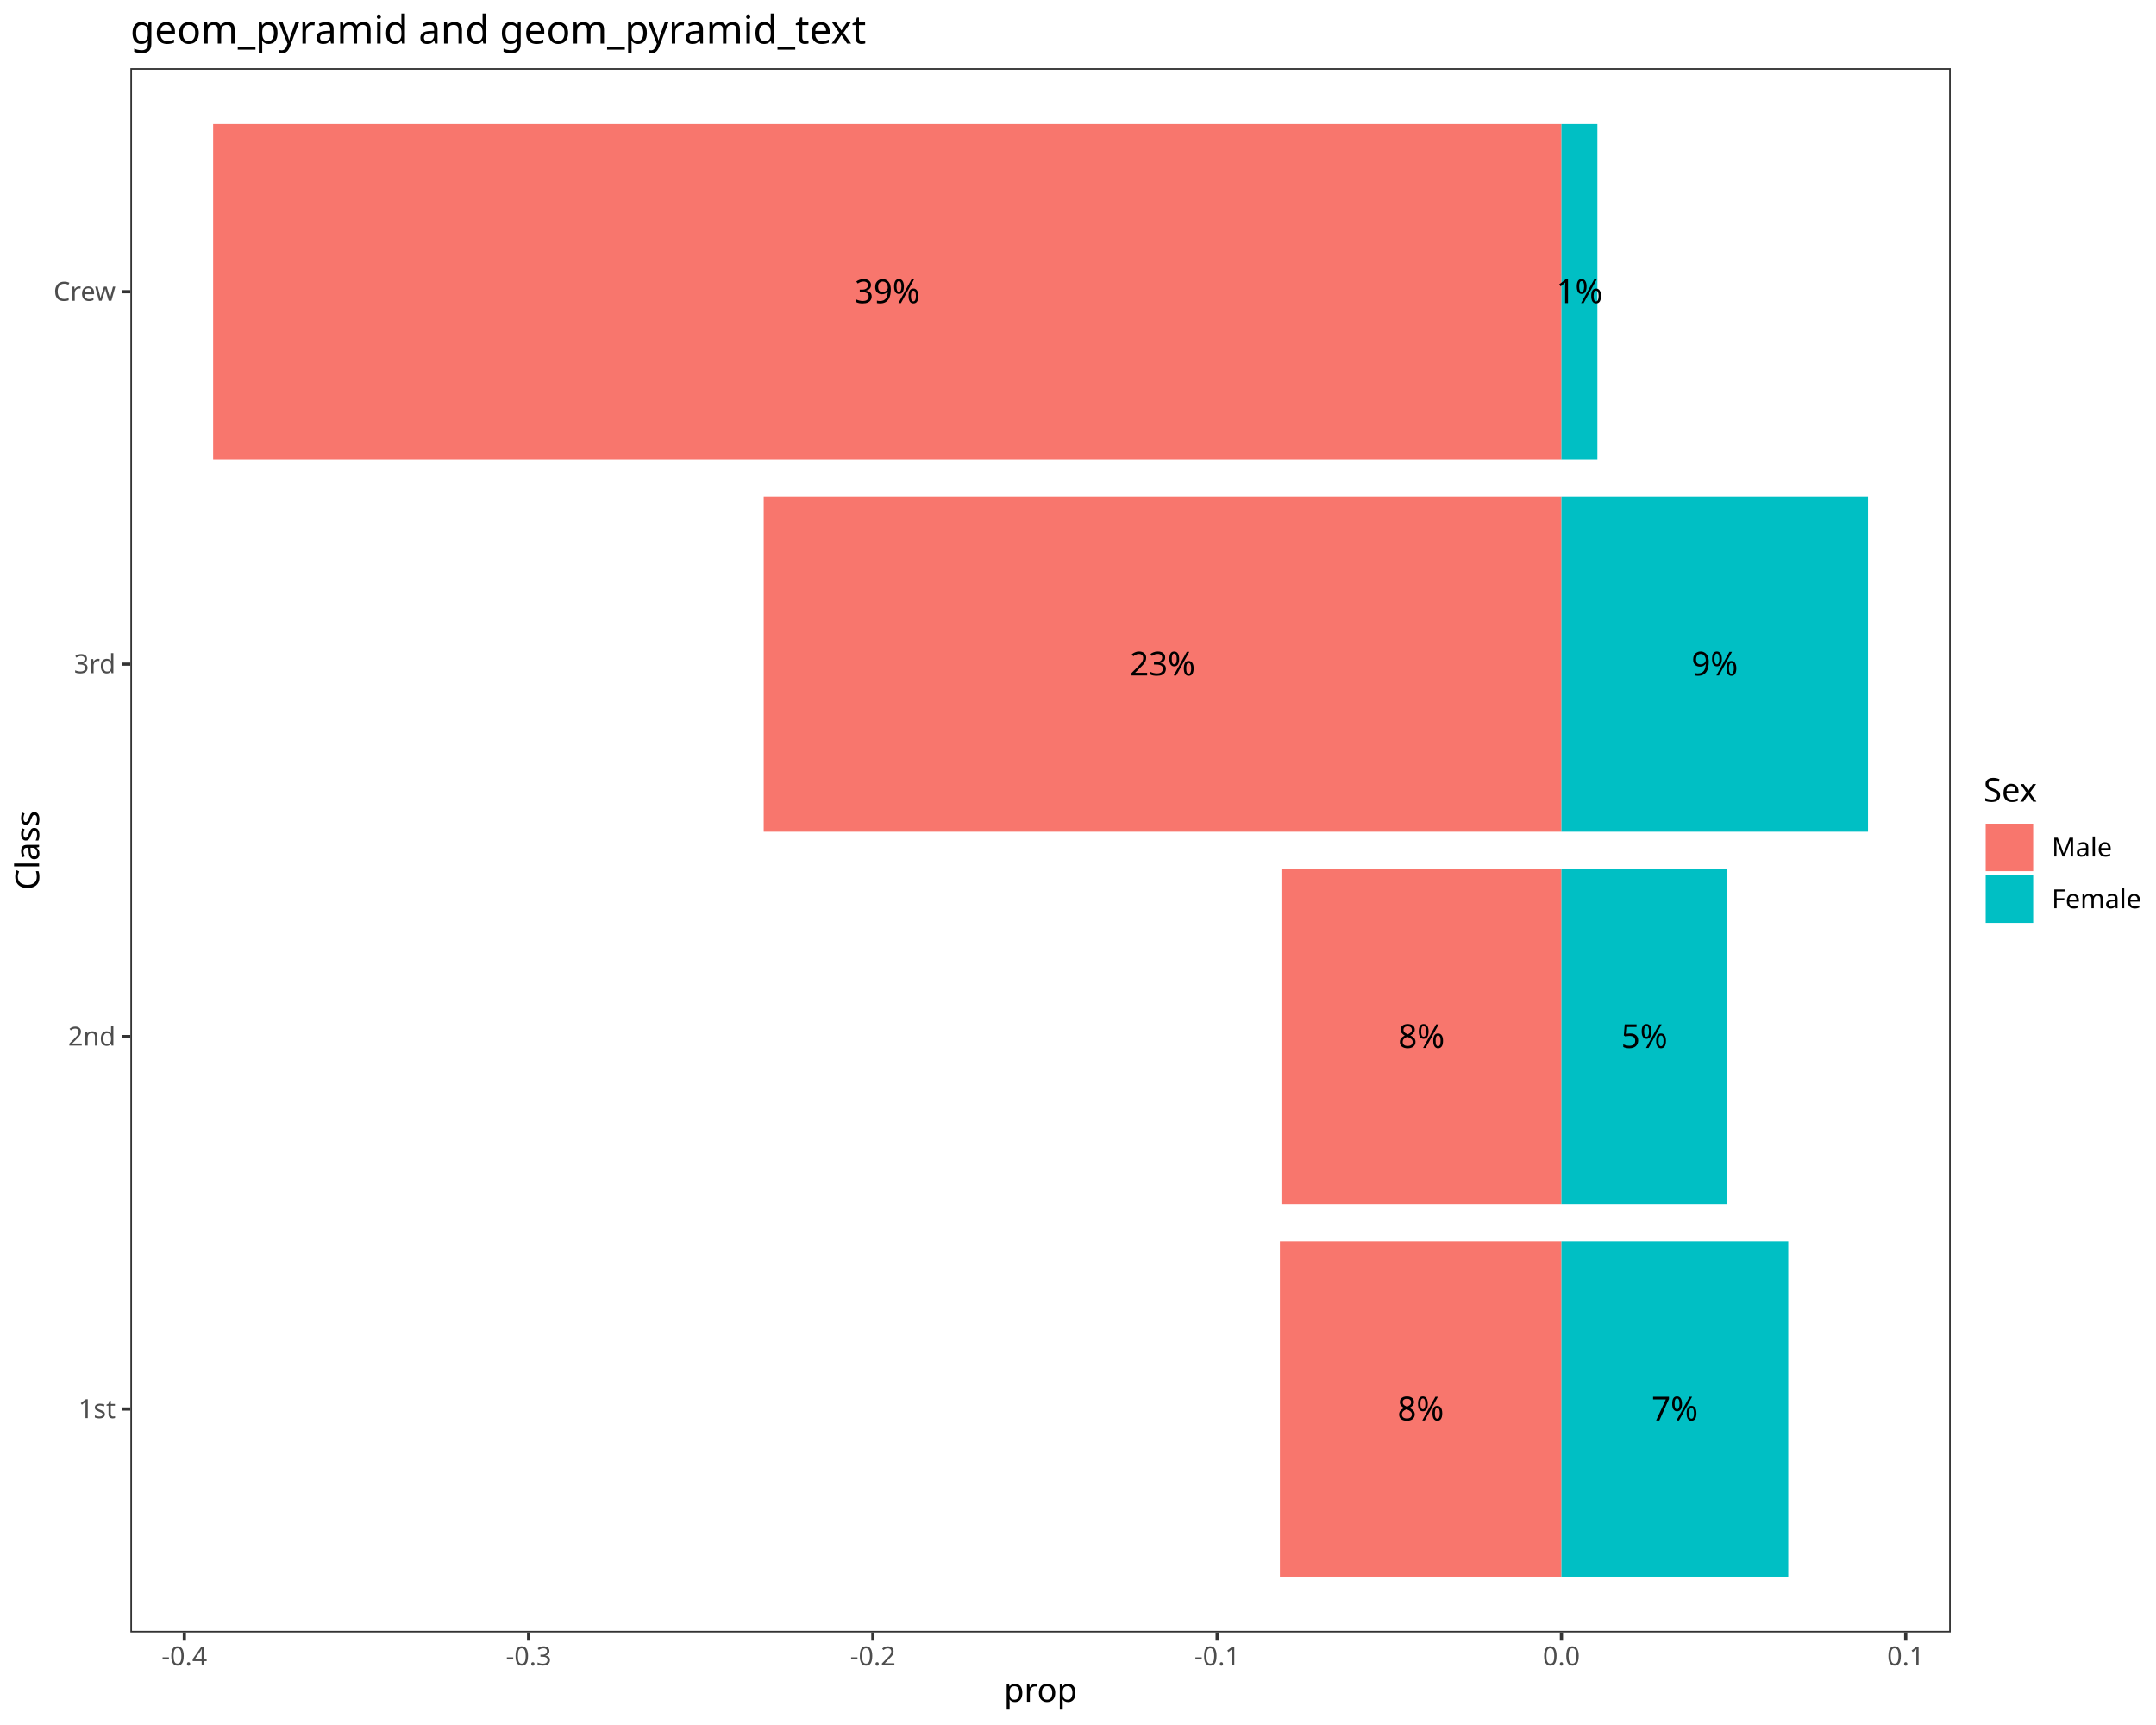
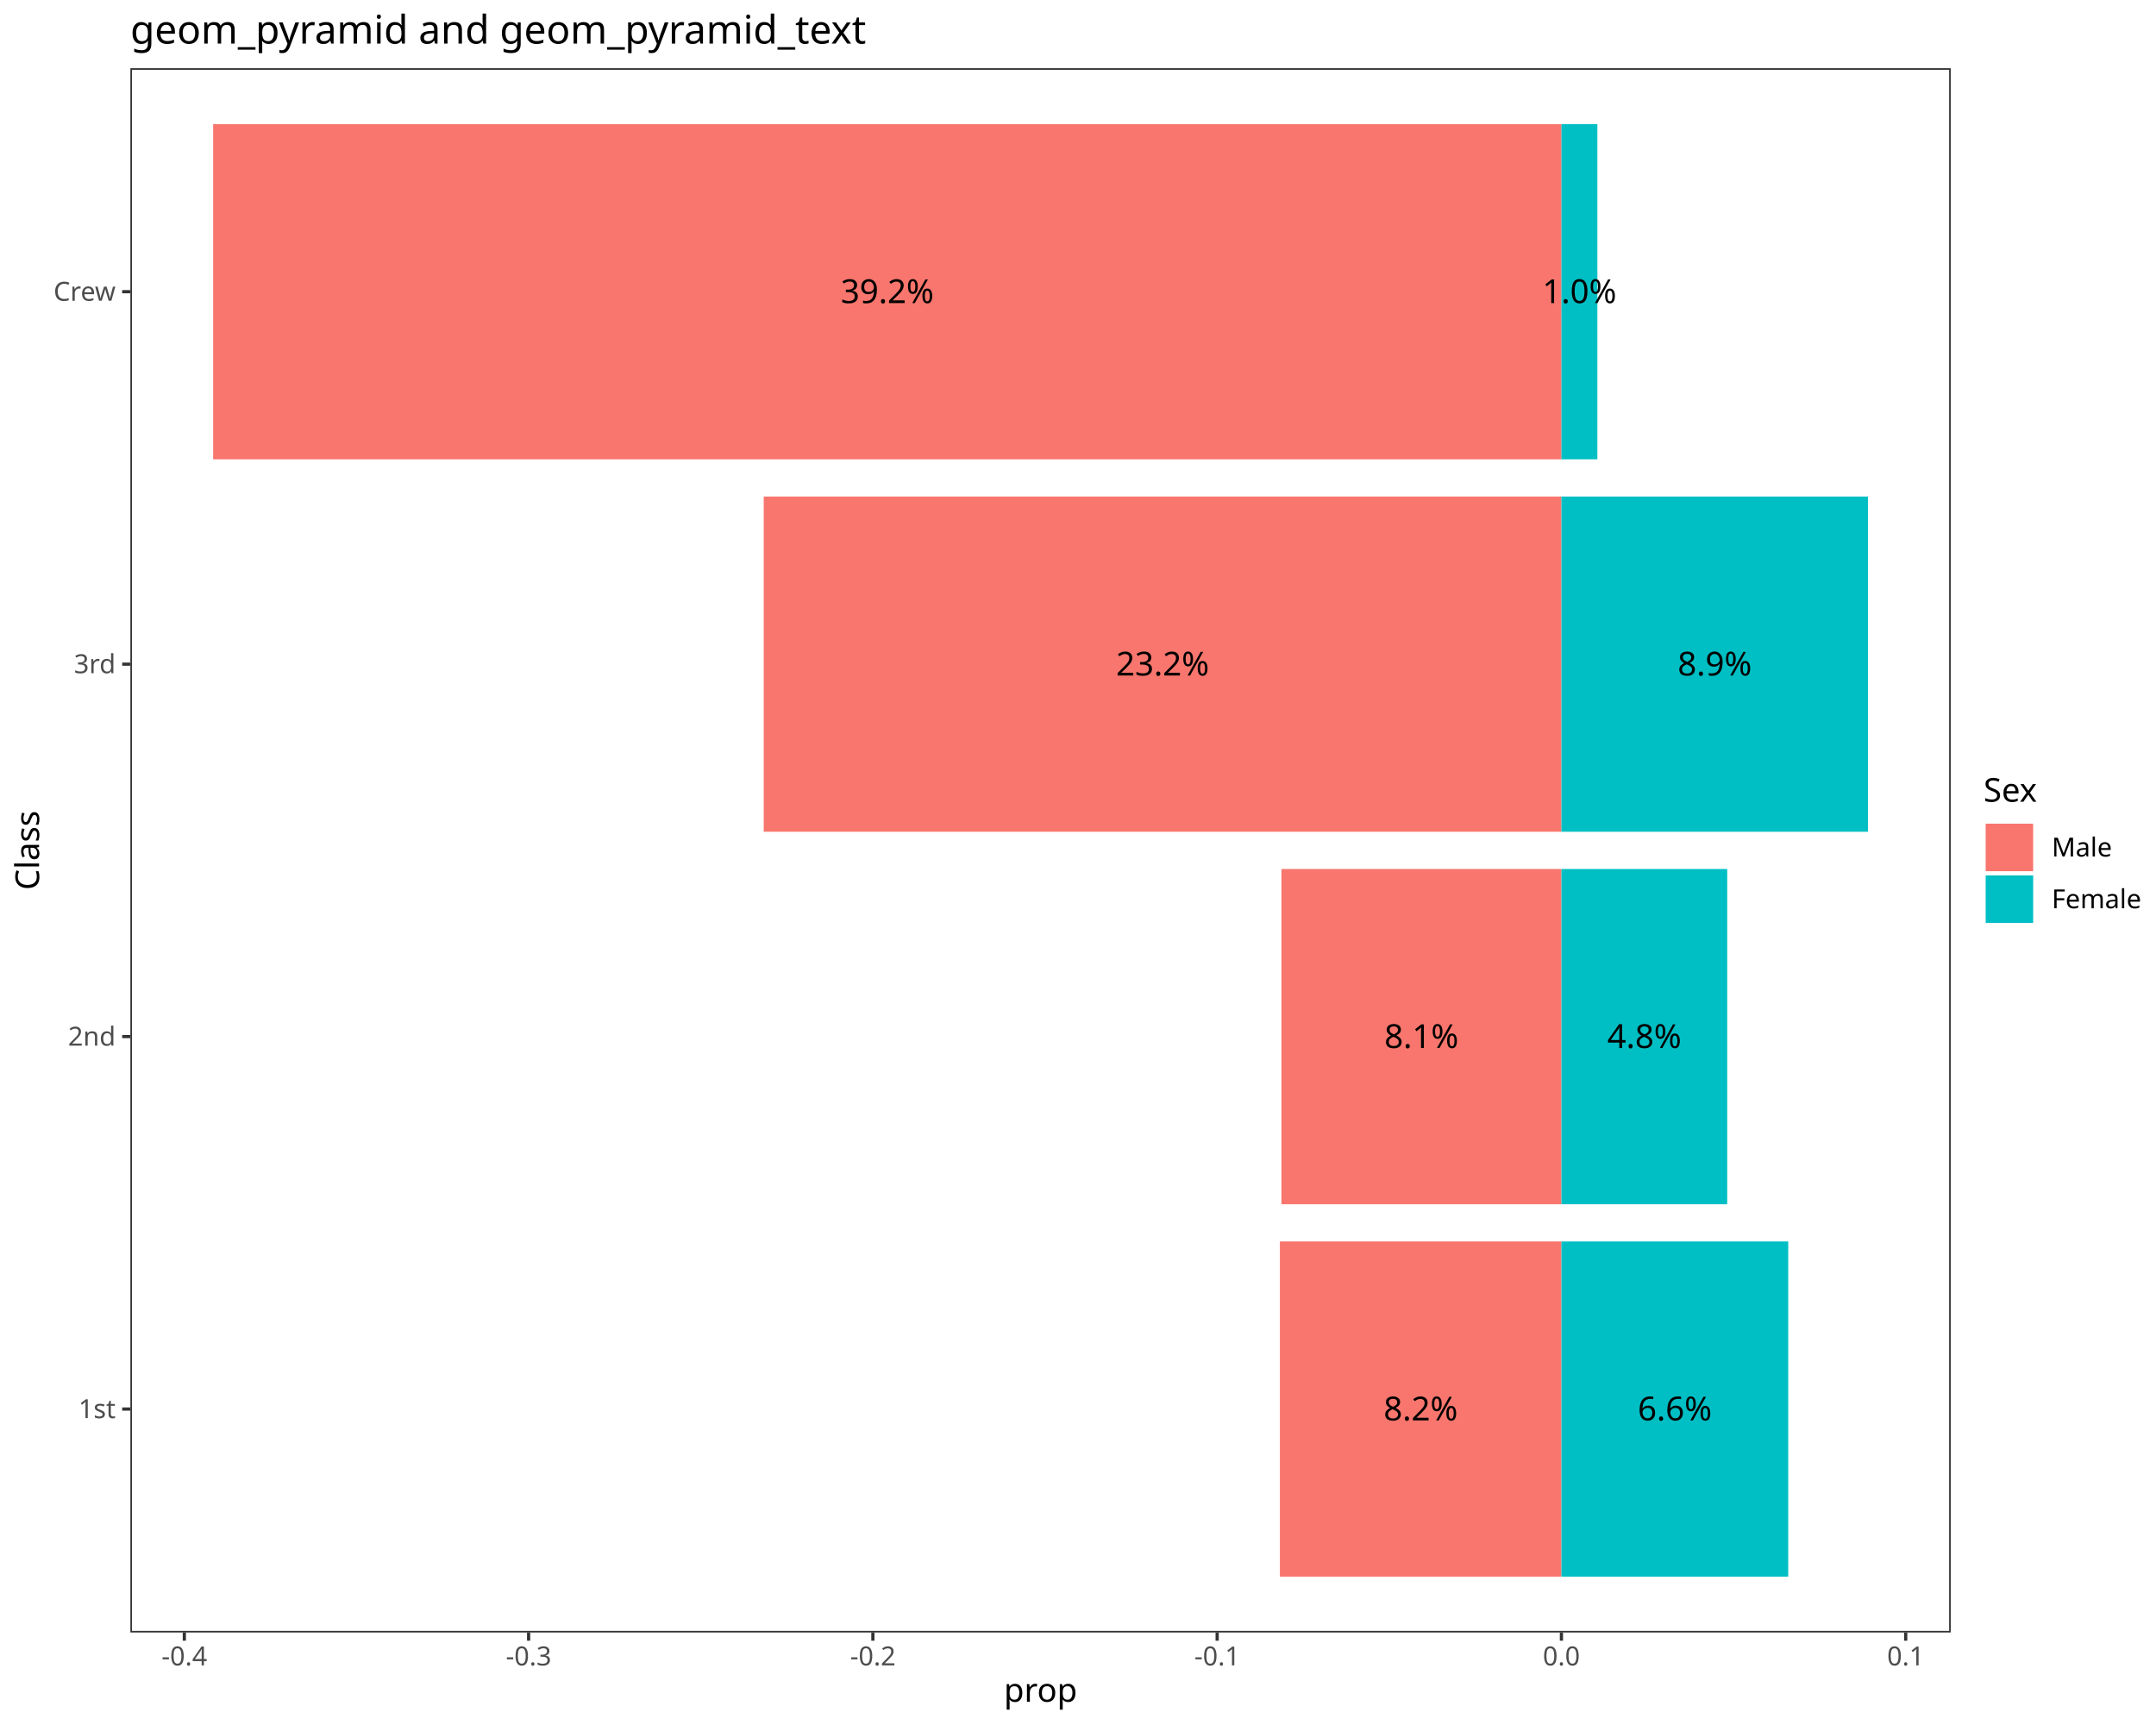
<svg xmlns="http://www.w3.org/2000/svg" class="svglite" data-engine-version="2.0" width="720.00pt" height="576.00pt" viewBox="0 0 720.00 576.00">
  <defs>
    <style type="text/css">
    .svglite line, .svglite polyline, .svglite polygon, .svglite path, .svglite rect, .svglite circle {
      fill: none;
      stroke: #000000;
      stroke-linecap: round;
      stroke-linejoin: round;
      stroke-miterlimit: 10.00;
    }
  </style>
  </defs>
  <rect width="100%" height="100%" style="stroke: none; fill: #FFFFFF;" />
  <defs>
    <clipPath id="cpMC4wMHw3MjAuMDB8MC4wMHw1NzYuMDA=">
      <rect x="0.00" y="0.00" width="720.00" height="576.00" />
    </clipPath>
  </defs>
  <g clip-path="url(#cpMC4wMHw3MjAuMDB8MC4wMHw1NzYuMDA=)">
    <rect x="0.00" y="0.00" width="720.00" height="576.00" style="stroke-width: 1.07; stroke: #FFFFFF; fill: #FFFFFF;" />
  </g>
  <defs>
    <clipPath id="cpNDMuNTR8NjUxLjQ2fDIyLjc4fDU0NS4xMQ==">
      <rect x="43.54" y="22.78" width="607.91" height="522.33" />
    </clipPath>
  </defs>
  <g clip-path="url(#cpNDMuNTR8NjUxLjQ2fDIyLjc4fDU0NS4xMQ==)">
    <rect x="43.54" y="22.78" width="607.91" height="522.33" style="stroke-width: 1.07; stroke: none; fill: #FFFFFF;" />
    <rect x="427.42" y="414.53" width="94.02" height="111.93" style="stroke-width: 1.07; stroke: none; stroke-linecap: butt; stroke-linejoin: miter; fill: #F8766D;" />
    <rect x="521.44" y="414.53" width="75.74" height="111.93" style="stroke-width: 1.07; stroke: none; stroke-linecap: butt; stroke-linejoin: miter; fill: #00BFC4;" />
    <rect x="427.94" y="290.17" width="93.50" height="111.93" style="stroke-width: 1.07; stroke: none; stroke-linecap: butt; stroke-linejoin: miter; fill: #F8766D;" />
    <rect x="521.44" y="290.17" width="55.37" height="111.93" style="stroke-width: 1.07; stroke: none; stroke-linecap: butt; stroke-linejoin: miter; fill: #00BFC4;" />
    <rect x="255.04" y="165.80" width="266.40" height="111.93" style="stroke-width: 1.07; stroke: none; stroke-linecap: butt; stroke-linejoin: miter; fill: #F8766D;" />
    <rect x="521.44" y="165.80" width="102.38" height="111.93" style="stroke-width: 1.07; stroke: none; stroke-linecap: butt; stroke-linejoin: miter; fill: #00BFC4;" />
    <rect x="71.18" y="41.44" width="450.27" height="111.93" style="stroke-width: 1.07; stroke: none; stroke-linecap: butt; stroke-linejoin: miter; fill: #F8766D;" />
    <rect x="521.44" y="41.44" width="12.01" height="111.93" style="stroke-width: 1.07; stroke: none; stroke-linecap: butt; stroke-linejoin: miter; fill: #00BFC4;" />
-     <text x="474.43" y="474.29" text-anchor="middle" style="font-size: 11.04px; font-family: sans;" textLength="15.96px" lengthAdjust="spacingAndGlyphs">8%</text>
-     <text x="559.31" y="474.29" text-anchor="middle" style="font-size: 11.04px; font-family: sans;" textLength="15.96px" lengthAdjust="spacingAndGlyphs">7%</text>
-     <text x="474.69" y="349.93" text-anchor="middle" style="font-size: 11.04px; font-family: sans;" textLength="15.96px" lengthAdjust="spacingAndGlyphs">8%</text>
-     <text x="549.13" y="349.93" text-anchor="middle" style="font-size: 11.04px; font-family: sans;" textLength="15.96px" lengthAdjust="spacingAndGlyphs">5%</text>
-     <text x="388.24" y="225.56" text-anchor="middle" style="font-size: 11.04px; font-family: sans;" textLength="22.10px" lengthAdjust="spacingAndGlyphs">23%</text>
-     <text x="572.63" y="225.56" text-anchor="middle" style="font-size: 11.04px; font-family: sans;" textLength="15.96px" lengthAdjust="spacingAndGlyphs">9%</text>
-     <text x="296.31" y="101.20" text-anchor="middle" style="font-size: 11.04px; font-family: sans;" textLength="22.10px" lengthAdjust="spacingAndGlyphs">39%</text>
-     <text x="527.45" y="101.20" text-anchor="middle" style="font-size: 11.04px; font-family: sans;" textLength="15.96px" lengthAdjust="spacingAndGlyphs">1%</text>
+     <text x="474.43" y="474.29" text-anchor="middle" style="font-size: 11.04px; font-family: sans;" textLength="25.16px" lengthAdjust="spacingAndGlyphs">8.2%</text>
+     <text x="559.31" y="474.29" text-anchor="middle" style="font-size: 11.04px; font-family: sans;" textLength="25.16px" lengthAdjust="spacingAndGlyphs">6.6%</text>
+     <text x="474.69" y="349.93" text-anchor="middle" style="font-size: 11.04px; font-family: sans;" textLength="25.16px" lengthAdjust="spacingAndGlyphs">8.1%</text>
+     <text x="549.13" y="349.93" text-anchor="middle" style="font-size: 11.04px; font-family: sans;" textLength="25.16px" lengthAdjust="spacingAndGlyphs">4.8%</text>
+     <text x="388.24" y="225.56" text-anchor="middle" style="font-size: 11.04px; font-family: sans;" textLength="31.30px" lengthAdjust="spacingAndGlyphs">23.2%</text>
+     <text x="572.63" y="225.56" text-anchor="middle" style="font-size: 11.04px; font-family: sans;" textLength="25.16px" lengthAdjust="spacingAndGlyphs">8.9%</text>
+     <text x="296.31" y="101.20" text-anchor="middle" style="font-size: 11.04px; font-family: sans;" textLength="31.30px" lengthAdjust="spacingAndGlyphs">39.2%</text>
+     <text x="527.45" y="101.20" text-anchor="middle" style="font-size: 11.04px; font-family: sans;" textLength="25.16px" lengthAdjust="spacingAndGlyphs">1.0%</text>
    <rect x="43.54" y="22.78" width="607.91" height="522.33" style="stroke-width: 1.07; stroke: #333333;" />
  </g>
  <g clip-path="url(#cpMC4wMHw3MjAuMDB8MC4wMHw1NzYuMDA=)">
    <text x="38.61" y="473.52" text-anchor="end" style="font-size: 8.80px; fill: #4D4D4D; font-family: sans;" textLength="11.74px" lengthAdjust="spacingAndGlyphs">1st</text>
    <text x="38.61" y="349.16" text-anchor="end" style="font-size: 8.80px; fill: #4D4D4D; font-family: sans;" textLength="14.68px" lengthAdjust="spacingAndGlyphs">2nd</text>
    <text x="38.61" y="224.79" text-anchor="end" style="font-size: 8.80px; fill: #4D4D4D; font-family: sans;" textLength="12.72px" lengthAdjust="spacingAndGlyphs">3rd</text>
    <text x="38.61" y="100.43" text-anchor="end" style="font-size: 8.80px; fill: #4D4D4D; font-family: sans;" textLength="20.54px" lengthAdjust="spacingAndGlyphs">Crew</text>
    <polyline points="40.80,470.49 43.54,470.49 " style="stroke-width: 1.07; stroke: #333333; stroke-linecap: butt;" />
    <polyline points="40.80,346.13 43.54,346.13 " style="stroke-width: 1.07; stroke: #333333; stroke-linecap: butt;" />
    <polyline points="40.80,221.77 43.54,221.77 " style="stroke-width: 1.07; stroke: #333333; stroke-linecap: butt;" />
    <polyline points="40.80,97.40 43.54,97.40 " style="stroke-width: 1.07; stroke: #333333; stroke-linecap: butt;" />
    <polyline points="61.56,547.85 61.56,545.11 " style="stroke-width: 1.07; stroke: #333333; stroke-linecap: butt;" />
    <polyline points="176.53,547.85 176.53,545.11 " style="stroke-width: 1.07; stroke: #333333; stroke-linecap: butt;" />
    <polyline points="291.50,547.85 291.50,545.11 " style="stroke-width: 1.07; stroke: #333333; stroke-linecap: butt;" />
    <polyline points="406.47,547.85 406.47,545.11 " style="stroke-width: 1.07; stroke: #333333; stroke-linecap: butt;" />
    <polyline points="521.44,547.85 521.44,545.11 " style="stroke-width: 1.07; stroke: #333333; stroke-linecap: butt;" />
    <polyline points="636.41,547.85 636.41,545.11 " style="stroke-width: 1.07; stroke: #333333; stroke-linecap: butt;" />
    <text x="61.56" y="556.10" text-anchor="middle" style="font-size: 8.80px; fill: #4D4D4D; font-family: sans;" textLength="15.16px" lengthAdjust="spacingAndGlyphs">-0.4</text>
    <text x="176.53" y="556.10" text-anchor="middle" style="font-size: 8.80px; fill: #4D4D4D; font-family: sans;" textLength="15.16px" lengthAdjust="spacingAndGlyphs">-0.3</text>
    <text x="291.50" y="556.10" text-anchor="middle" style="font-size: 8.80px; fill: #4D4D4D; font-family: sans;" textLength="15.16px" lengthAdjust="spacingAndGlyphs">-0.2</text>
    <text x="406.47" y="556.10" text-anchor="middle" style="font-size: 8.80px; fill: #4D4D4D; font-family: sans;" textLength="15.16px" lengthAdjust="spacingAndGlyphs">-0.1</text>
    <text x="521.44" y="556.10" text-anchor="middle" style="font-size: 8.80px; fill: #4D4D4D; font-family: sans;" textLength="12.23px" lengthAdjust="spacingAndGlyphs">0.0</text>
    <text x="636.41" y="556.10" text-anchor="middle" style="font-size: 8.80px; fill: #4D4D4D; font-family: sans;" textLength="12.23px" lengthAdjust="spacingAndGlyphs">0.1</text>
    <text x="347.50" y="568.24" text-anchor="middle" style="font-size: 11.00px; font-family: sans;" textLength="22.02px" lengthAdjust="spacingAndGlyphs">prop</text>
    <text transform="translate(13.05,283.95) rotate(-90)" text-anchor="middle" style="font-size: 11.00px; font-family: sans;" textLength="27.52px" lengthAdjust="spacingAndGlyphs">Class</text>
    <rect x="662.41" y="259.00" width="52.11" height="49.89" style="stroke-width: 1.07; stroke: none; fill: #FFFFFF;" />
    <text x="662.41" y="267.71" style="font-size: 11.00px; font-family: sans;" textLength="18.96px" lengthAdjust="spacingAndGlyphs">Sex</text>
    <rect x="662.41" y="274.33" width="17.28" height="17.28" style="stroke-width: 1.07; stroke: none; fill: #FFFFFF;" />
    <rect x="663.12" y="275.04" width="15.86" height="15.86" style="stroke-width: 1.07; stroke: none; stroke-linecap: butt; stroke-linejoin: miter; fill: #F8766D;" />
    <rect x="662.41" y="291.61" width="17.28" height="17.28" style="stroke-width: 1.07; stroke: none; fill: #FFFFFF;" />
    <rect x="663.12" y="292.32" width="15.86" height="15.86" style="stroke-width: 1.07; stroke: none; stroke-linecap: butt; stroke-linejoin: miter; fill: #00BFC4;" />
    <text x="685.17" y="286.00" style="font-size: 8.80px; font-family: sans;" textLength="19.08px" lengthAdjust="spacingAndGlyphs">Male</text>
    <text x="685.17" y="303.28" style="font-size: 8.80px; font-family: sans;" textLength="29.35px" lengthAdjust="spacingAndGlyphs">Female</text>
    <text x="43.54" y="14.56" style="font-size: 13.20px; font-family: sans;" textLength="232.63px" lengthAdjust="spacingAndGlyphs">geom_pyramid and geom_pyramid_text</text>
  </g>
</svg>
